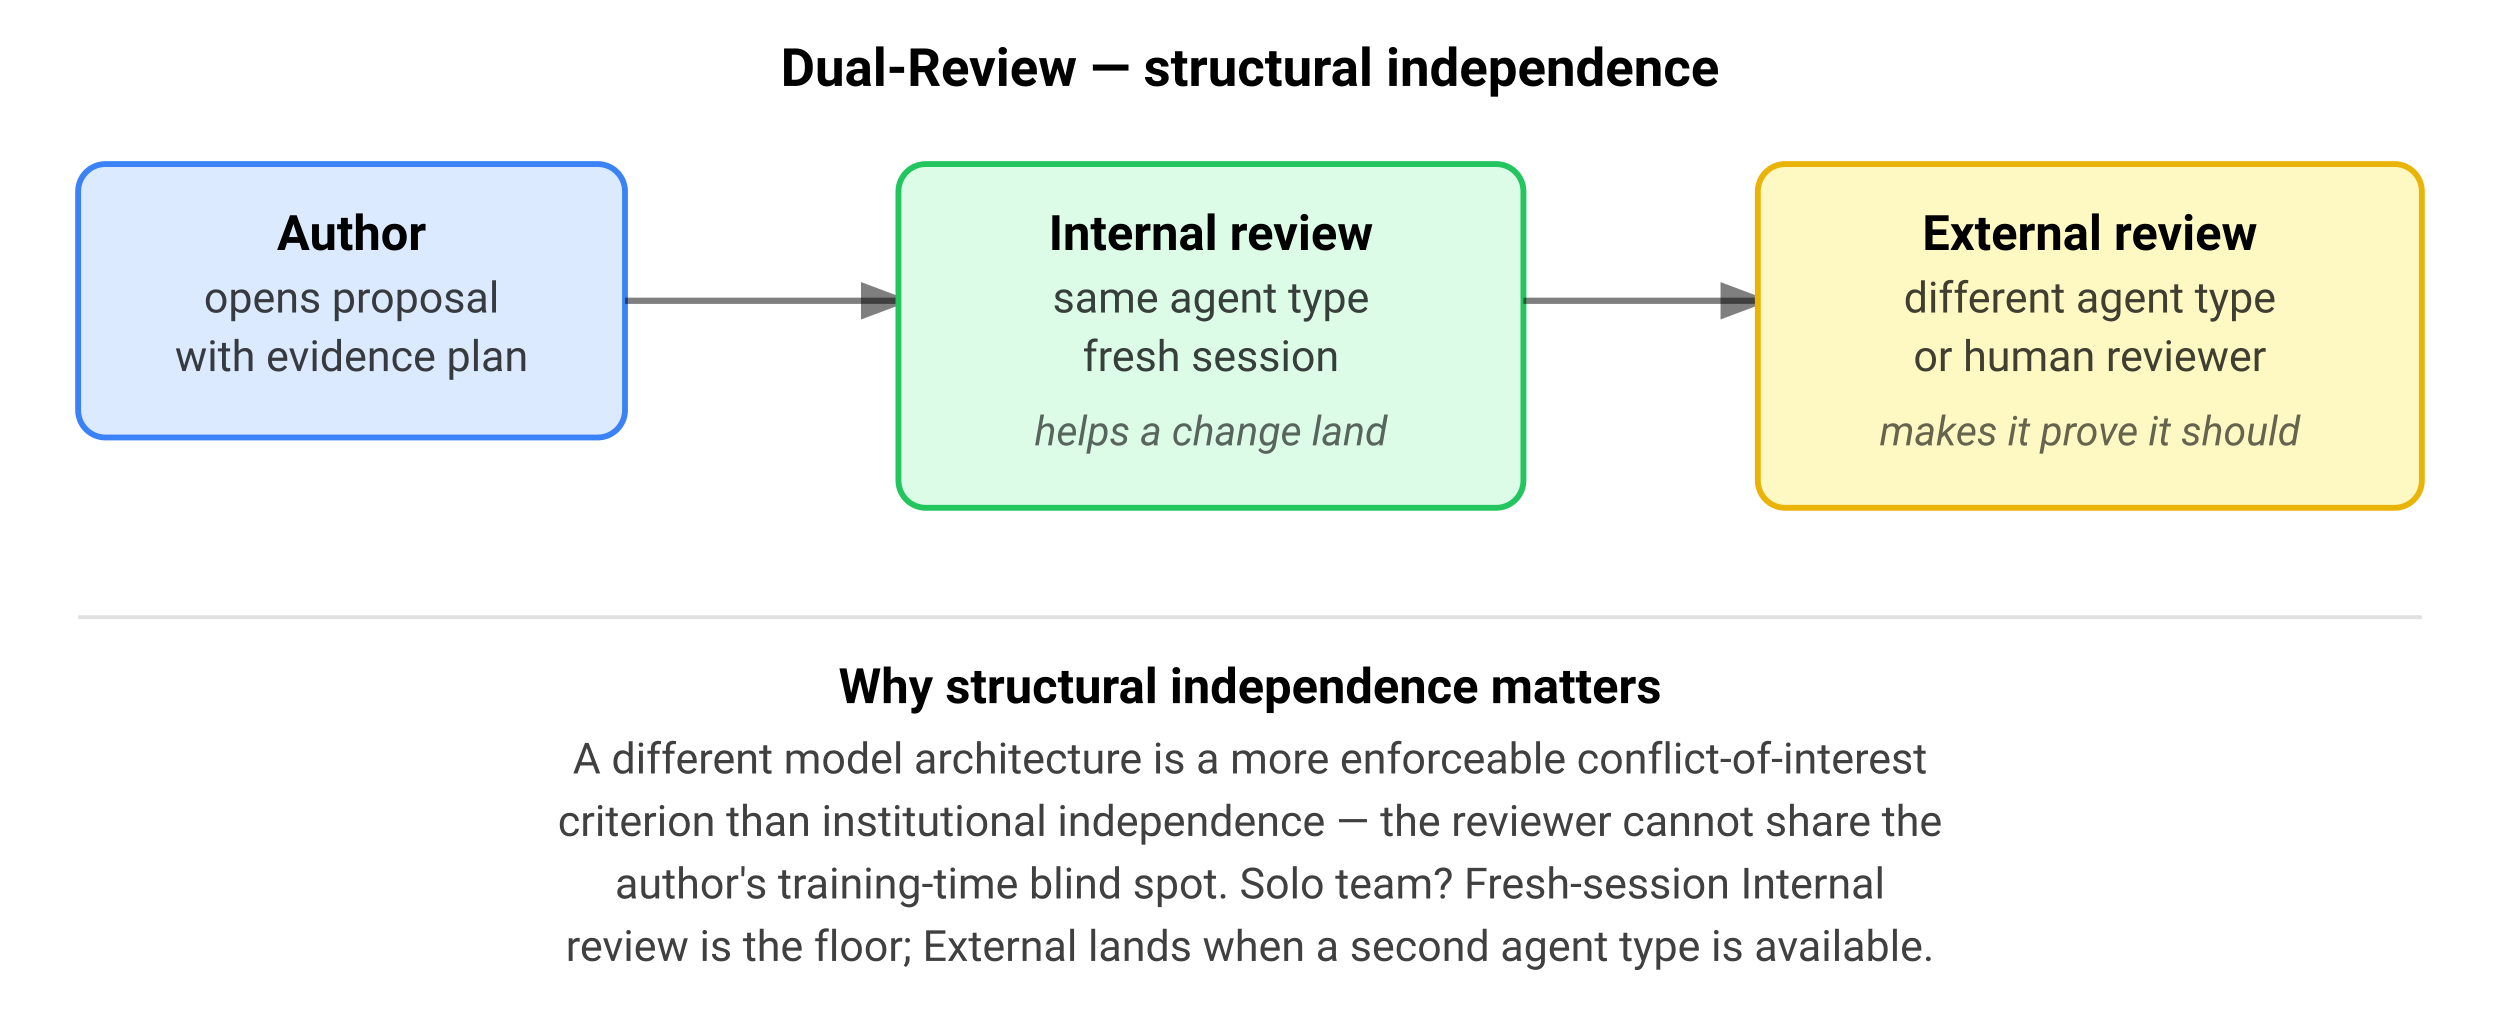
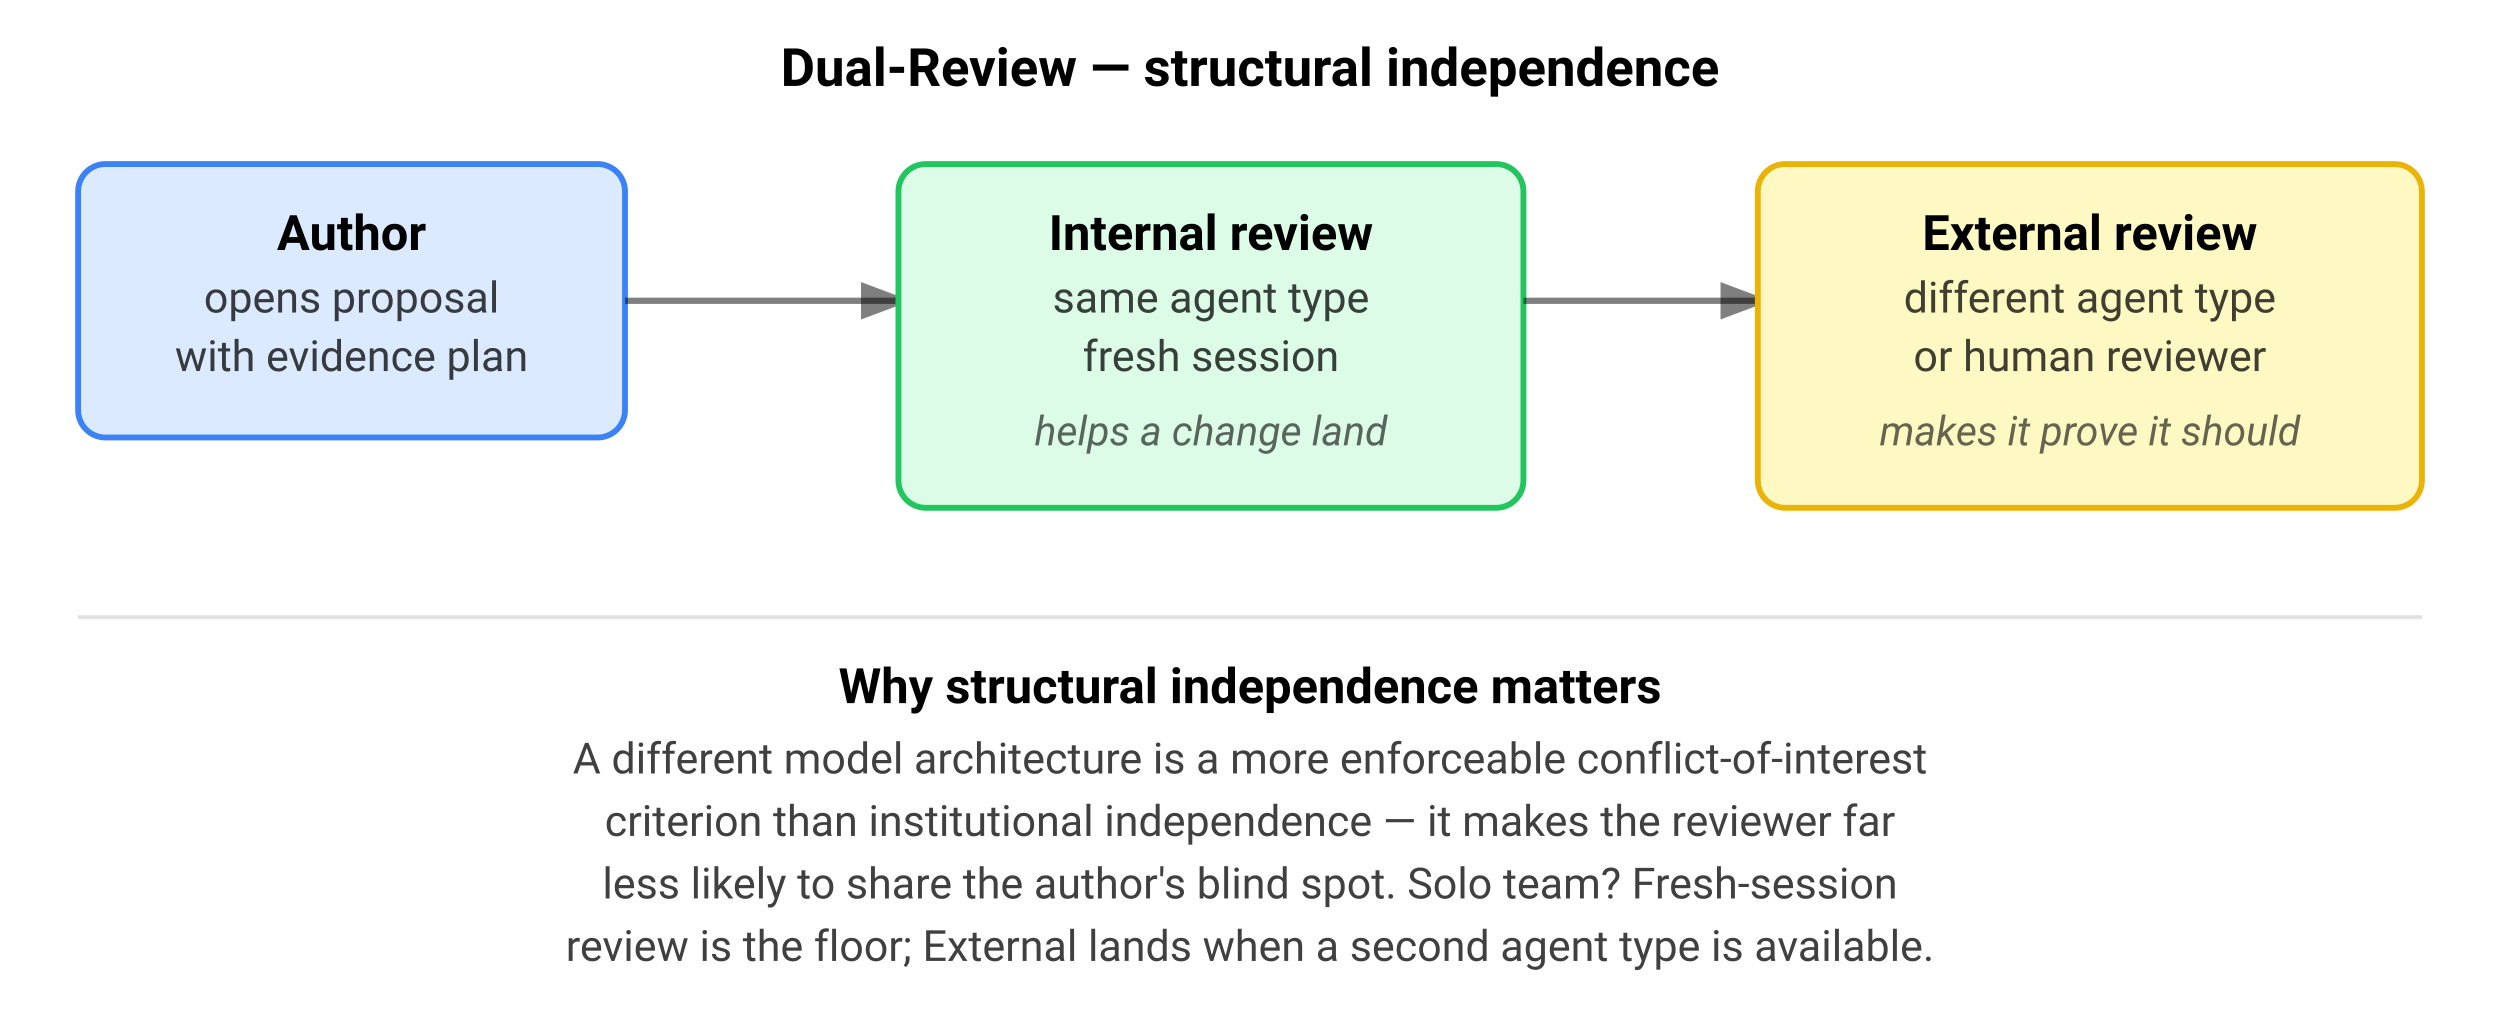
<svg xmlns="http://www.w3.org/2000/svg" viewBox="0 0 640 260" role="img" aria-label="Dual-Review independence diagram: author submits a proposal; Internal review (same agent type, fresh session) helps it land; External review (different agent type or human) makes it prove it should land.">
  <style>
    .box-author   { fill: #dbeafe; stroke: #3b82f6; stroke-width: 1.5; rx: 7; }
    .box-internal { fill: #dcfce7; stroke: #22c55e; stroke-width: 1.5; }
    .box-external { fill: #fef9c3; stroke: #eab308; stroke-width: 1.5; }
    .box-decision { fill: #f3e8ff; stroke: #a855f7; stroke-width: 1.5; }
    .lbl-head  { font-family: ui-sans-serif, system-ui, -apple-system,
                 BlinkMacSystemFont, "Segoe UI", Roboto, sans-serif;
                 font-size: 12.5px; font-weight: 700; fill: currentColor; }
    .lbl-body  { font-family: ui-sans-serif, system-ui, -apple-system,
                 BlinkMacSystemFont, "Segoe UI", Roboto, sans-serif;
                 font-size: 11px; fill: currentColor; opacity: 0.75; }
    .lbl-tag   { font-family: ui-sans-serif, system-ui, -apple-system,
                 BlinkMacSystemFont, "Segoe UI", Roboto, sans-serif;
                 font-size: 10.5px; font-style: italic;
                 fill: currentColor; opacity: 0.6; }
    .arrow     { stroke: currentColor; stroke-width: 1.6;
                 stroke-opacity: 0.5; fill: none;
                 marker-end: url(#arr); }
    .title     { font-family: ui-sans-serif, system-ui, -apple-system,
                 BlinkMacSystemFont, "Segoe UI", Roboto, sans-serif;
                 font-size: 13.5px; font-weight: 700;
                 fill: currentColor; }
    @media (prefers-color-scheme: dark) {
      .box-author   { fill: #1e3a5f; stroke: #60a5fa; }
      .box-internal { fill: #14391f; stroke: #4ade80; }
      .box-external { fill: #3b2f07; stroke: #fbbf24; }
      .box-decision { fill: #2e1a47; stroke: #c084fc; }
    }
  </style>
  <defs>
    <marker id="arr" markerWidth="8" markerHeight="8" refX="6" refY="3" orient="auto">
      <path d="M0,0 L0,6 L8,3 z" fill="currentColor" opacity="0.5" />
    </marker>
  </defs>
  <text x="320" y="22" text-anchor="middle" class="title">
    Dual-Review — structural independence
  </text>
  <rect x="20" y="42" width="140" height="70" rx="7" class="box-author" fill="#dbeafe" stroke="#3b82f6" stroke-width="1.5" />
  <text x="90" y="64" text-anchor="middle" class="lbl-head">Author</text>
  <text x="90" y="80" text-anchor="middle" class="lbl-body">opens proposal</text>
  <text x="90" y="95" text-anchor="middle" class="lbl-body">with evidence plan</text>
  <path d="M160,77 L230,77" class="arrow" />
  <rect x="230" y="42" width="160" height="88" rx="7" class="box-internal" fill="#dcfce7" stroke="#22c55e" stroke-width="1.5" />
  <text x="310" y="64" text-anchor="middle" class="lbl-head">Internal review</text>
  <text x="310" y="80" text-anchor="middle" class="lbl-body">same agent type</text>
  <text x="310" y="95" text-anchor="middle" class="lbl-body">fresh session</text>
  <text x="310" y="114" text-anchor="middle" class="lbl-tag">helps a change land</text>
  <path d="M390,77 L450,77" class="arrow" />
  <rect x="450" y="42" width="170" height="88" rx="7" class="box-external" fill="#fef9c3" stroke="#eab308" stroke-width="1.5" />
  <text x="535" y="64" text-anchor="middle" class="lbl-head">External review</text>
  <text x="535" y="80" text-anchor="middle" class="lbl-body">different agent type</text>
  <text x="535" y="95" text-anchor="middle" class="lbl-body">or human reviewer</text>
  <text x="535" y="114" text-anchor="middle" class="lbl-tag">makes it prove it should</text>
  <line x1="20" y1="158" x2="620" y2="158" stroke="currentColor" stroke-opacity="0.12" stroke-width="1" />
  <text x="320" y="180" text-anchor="middle" class="lbl-head">
    Why structural independence matters
  </text>
  <text x="320" y="198" text-anchor="middle" class="lbl-body">
    A different model architecture is a more enforceable conflict-of-interest
  </text>
  <text x="320" y="214" text-anchor="middle" class="lbl-body">
-     criterion than institutional independence — the reviewer cannot share the
+     criterion than institutional independence — it makes the reviewer far
  </text>
  <text x="320" y="230" text-anchor="middle" class="lbl-body">
-     author's training-time blind spot.  Solo team?  Fresh-session Internal
+     less likely to share the author's blind spot.  Solo team?  Fresh-session
  </text>
  <text x="320" y="246" text-anchor="middle" class="lbl-body">
    review is the floor; External lands when a second agent type is available.
  </text>
</svg>
